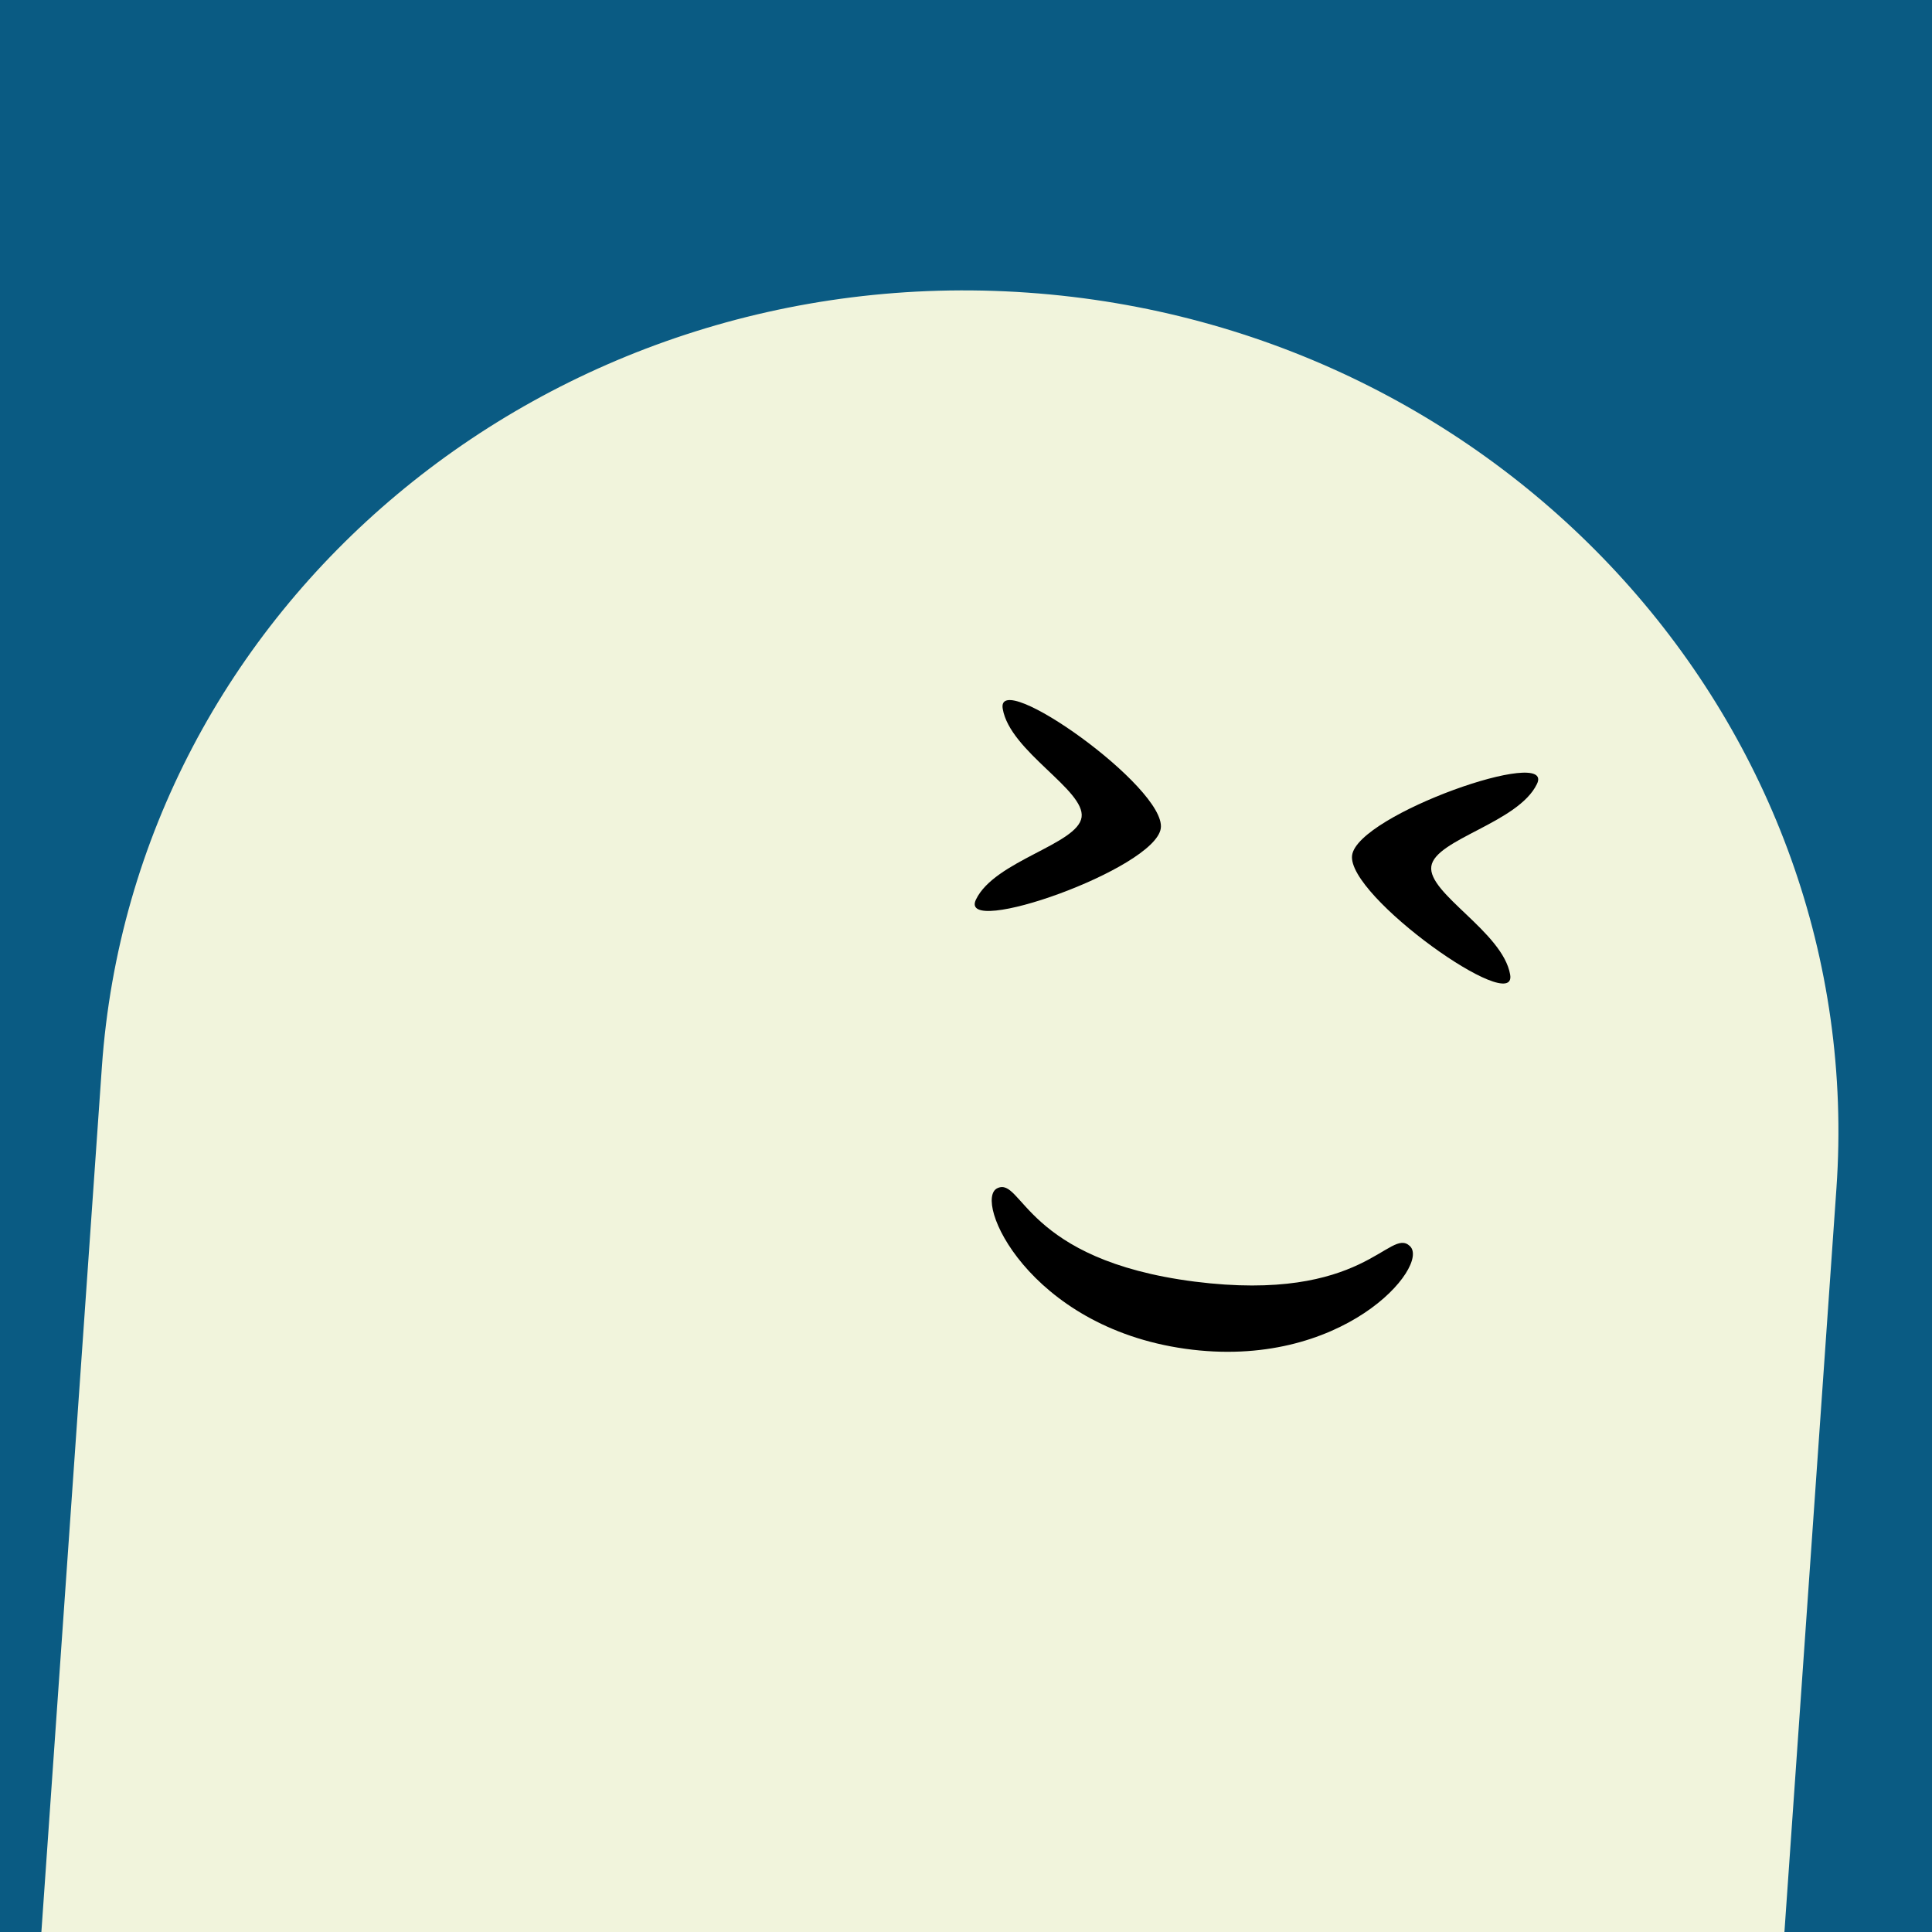
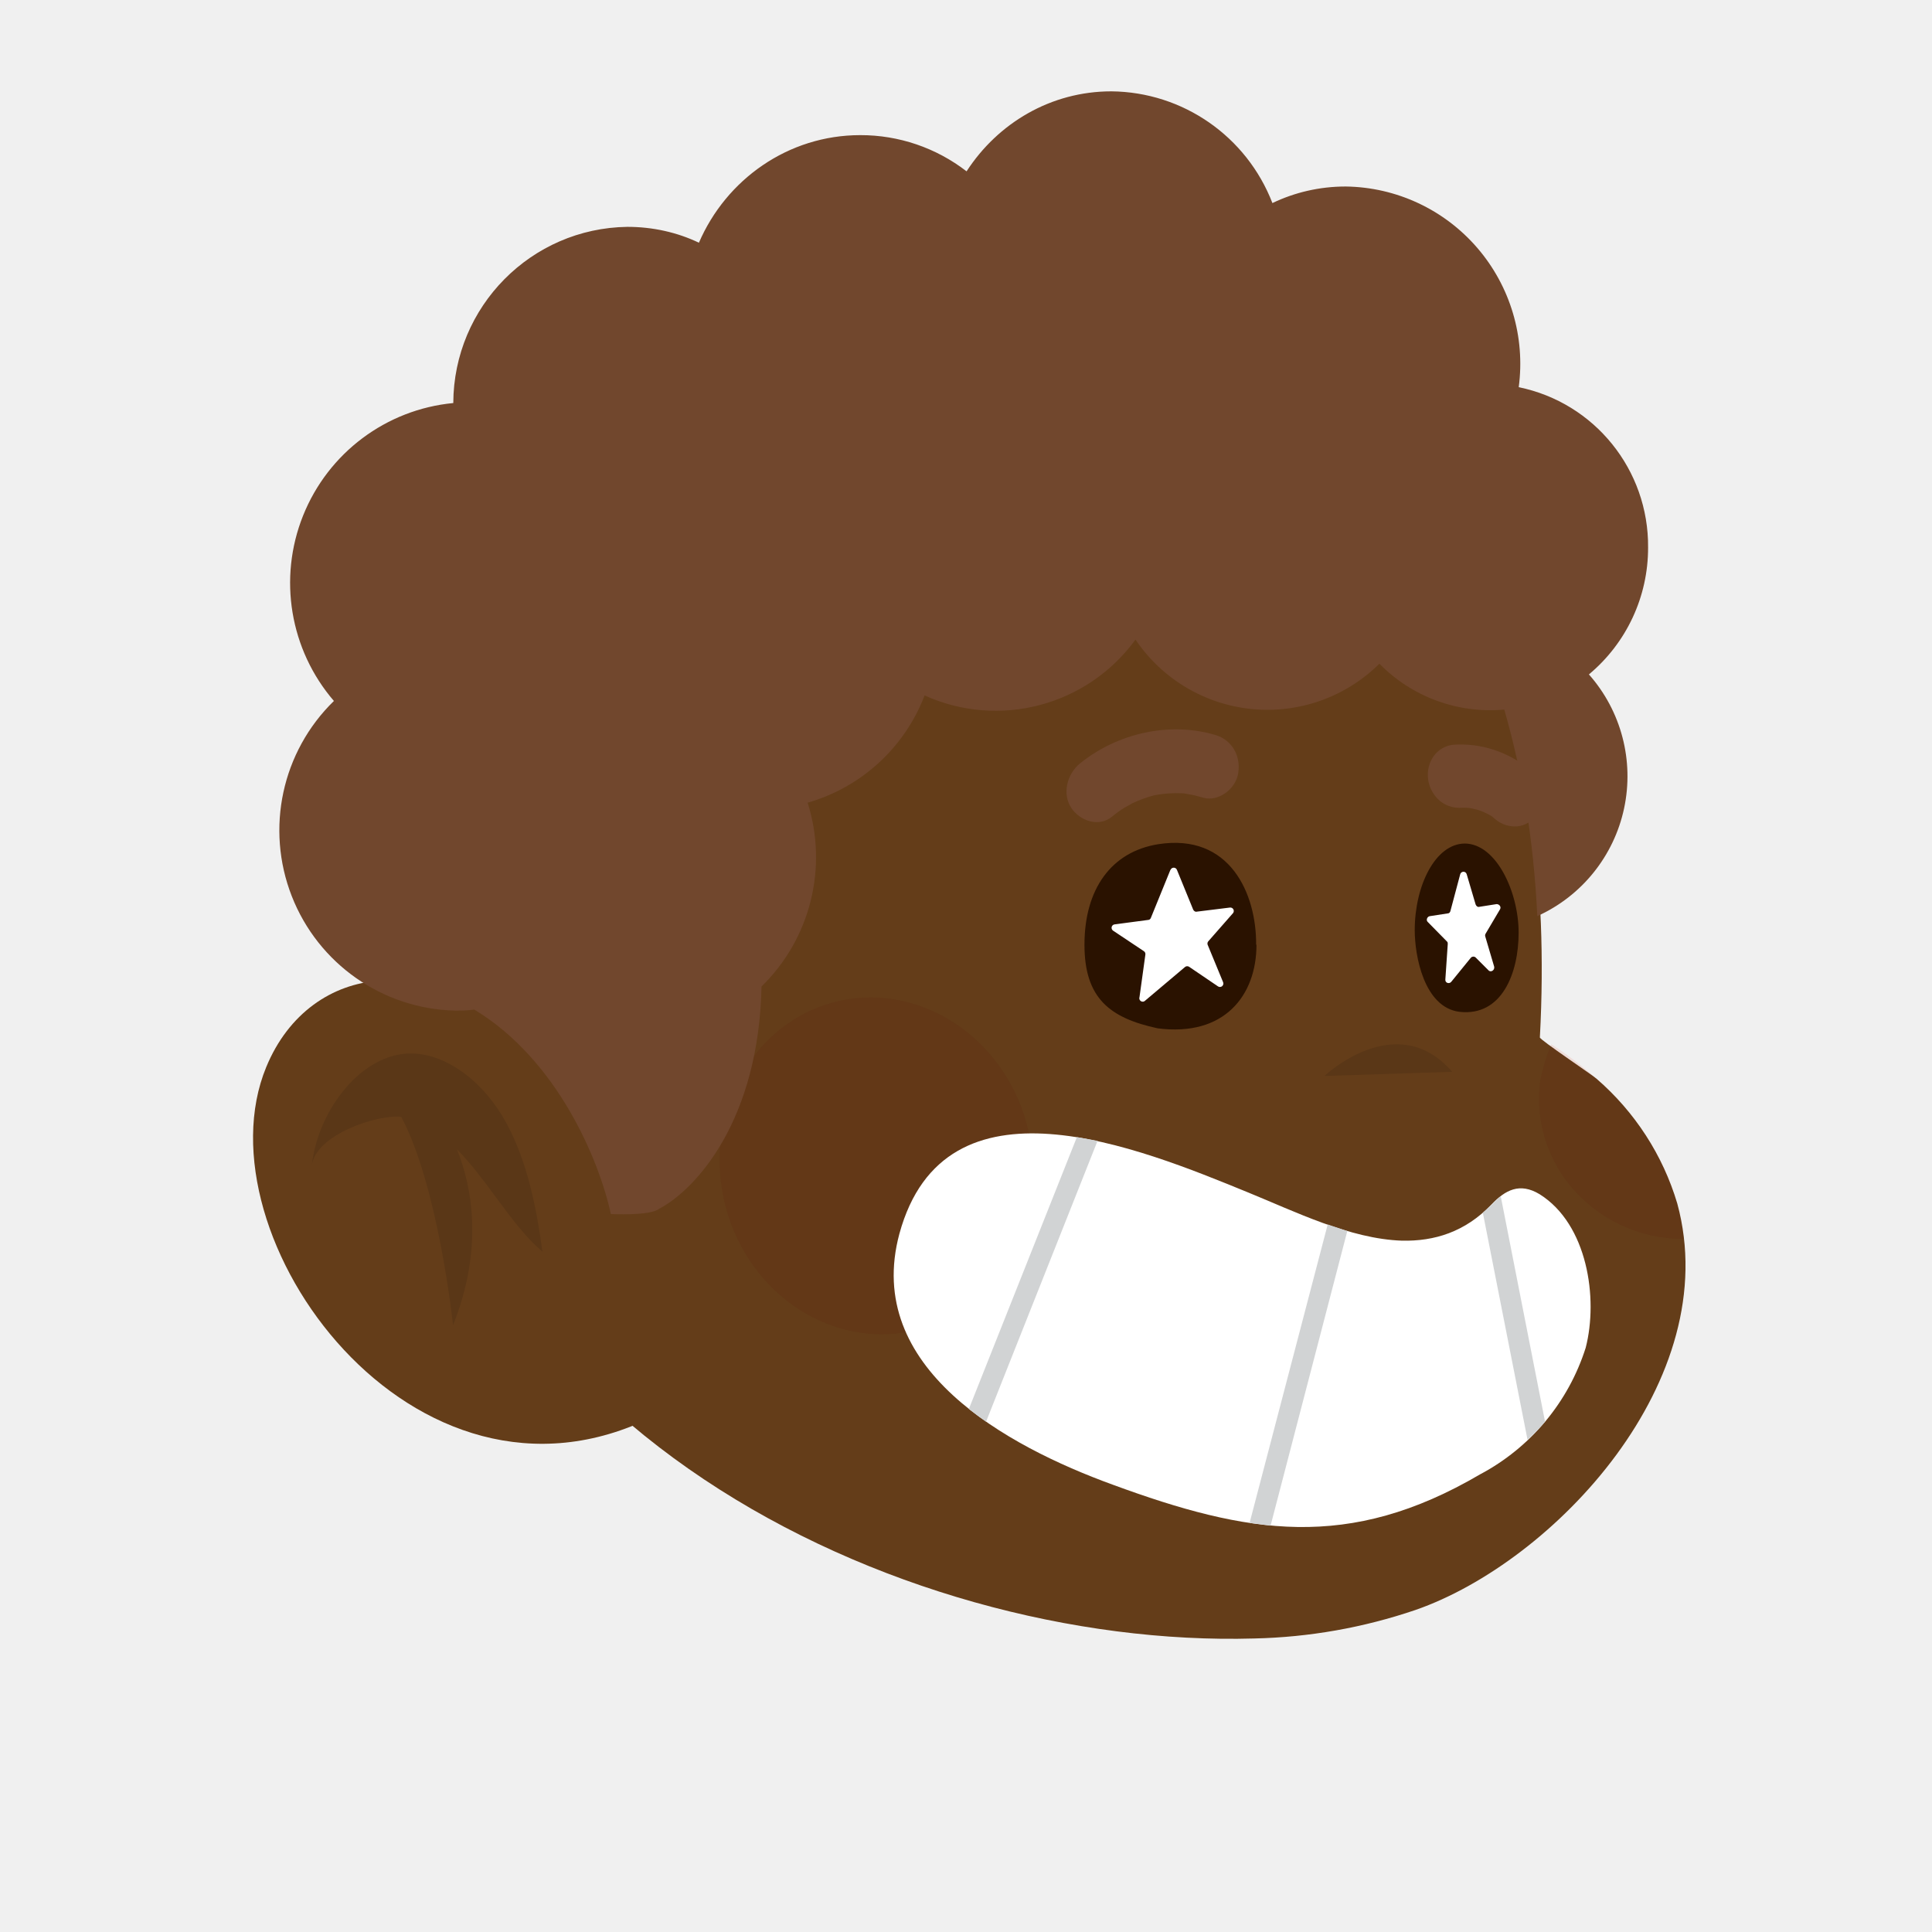
- <svg xmlns="http://www.w3.org/2000/svg" viewBox="0 0 100 100" fill="none" shape-rendering="auto">
+ <svg xmlns="http://www.w3.org/2000/svg" viewBox="0 0 480 480" fill="none" shape-rendering="auto">
  <mask id="viewboxMask">
-     <rect width="100" height="100" rx="0" ry="0" x="0" y="0" fill="#fff" />
+     <rect width="480" height="480" rx="0" ry="0" x="0" y="0" fill="#fff" />
  </mask>
  <g mask="url(#viewboxMask)">
-     <rect fill="#0a5b83" width="100" height="100" x="0" y="0" />
-     <g transform="translate(-1, 5) rotate(4 50 70)">
-       <path d="M95 53.33C95 29.4 74.85 10 50 10S5 29.4 5 53.33V140h90V53.33Z" fill="#f1f4dc" />
-       <g transform="translate(29 33)">
-         <g transform="translate(13, -5) rotate(4 21 21)">
-           <g transform="translate(0 2)">
-             <path d="M11.86 7.5c0-1.42-4.14-2.85-4.82-4.98C6.34.4 16 5.37 16 7.5c0 2.13-9.65 7.11-8.96 4.98.68-2.13 4.82-3.56 4.82-4.98ZM30.14 7.5c0-1.42 4.14-2.85 4.82-4.98C35.66.4 26 5.37 26 7.5c0 2.13 9.65 7.11 8.96 4.98-.68-2.13-4.82-3.56-4.82-4.98Z" fill="#000000" />
-           </g>
-           <g transform="translate(6 26)">
-             <path d="M15 10C6.79 10 3.02 3.88 4.22 3.12 5.42 2.35 6.1 6.6 15 6.49c8.9-.12 9.58-4.23 10.78-3.37C26.98 3.98 23.21 10 15 10Z" fill="#000000" />
-           </g>
-         </g>
-       </g>
+     <g transform="matrix(.85775 0 0 .85427 52 47)">
+       <path d="M264 38.6s131.4 20.6 121.4 208.1c0 .7 15.2 10.9 16.4 12a77.1 77.1 0 0 1 23.4 36.3c13.9 51.3-35.7 104.2-75.8 118.2a155 155 0 0 1-46.7 8.3c-103.1 3-239.7-62.7-246.7-191a202.7 202.7 0 0 1 15.1-83.9c0 .1 57.4-142.5 192.9-108Z" fill="#643d19" />
+       <path d="M388.7 248.7a57 57 0 0 0-3.2 10.5 40 40 0 0 0 8.5 30.4 42.3 42.3 0 0 0 33 15.7c-3.2-31.7-29-50.7-38.3-56.6ZM203.5 332c24.4-5.2 39.6-31 33.9-57.5-5.7-26.5-30.2-43.7-54.6-38.5-24.4 5.3-39.5 31-33.8 57.6 5.7 26.5 30.1 43.7 54.5 38.5Z" fill="#DC2400" style="mix-blend-mode:multiply" opacity=".1" />
+       <path opacity=".1" d="M323 257.9s20.9-19.9 37-1.2Z" fill="#000" />
+       <path d="M128.7 356.9C59.3 391.7-3.7 304.4 16.5 255.3c12.9-31.4 50.4-33.8 72.1-5.2a185 185 0 0 1 29.1 59.1" fill="#643d19" />
+       <path opacity=".1" d="M71.5 279c9 9 16.1 22.5 25 30-1.7-12.5-4.3-26-10.4-37.3-6.2-11.6-17.5-21-29-20.3-14.2 1-25.9 17.6-27.4 32.6 1-9 19-15 25.9-14.2 10.8 20.4 15 60.6 15 60.6 9-22.7 5.4-40.7 1-51.5Z" fill="#000" />
    </g>
+     <g transform="matrix(.85472 0 0 .855 19 -17)">
+       <path d="M385.3 380.4c9.4.2 18.3-2.5 26-10.5 4-4.2 8.2-6.5 14-3 13.9 8.7 17.1 30.2 13.4 44.6a63.3 63.3 0 0 1-30.7 36.8c-38.2 22.4-67.6 17.4-106.8 3-30.8-11.2-72.5-33.9-62-72.9 13.2-48.3 69.6-25 101.4-12 13.5 5.5 29.6 13.5 44.7 14Z" fill="#fff" />
+       <path d="m347 463.2-6-.8 22.7-86.7 5.7 1.9-22.3 85.6ZM426.9 433a68.7 68.7 0 0 1-5.1 5.3l-13-66 2.6-2.4c.8-.9 1.7-1.7 2.6-2.4l12.9 65.6ZM296.8 351.4 264.4 433a98.1 98.1 0 0 1-5-3.7l31.4-79 6 1.1Z" fill="#D1D3D4" />
+     </g>
+     <g transform="matrix(.85472 0 0 .855 19 -17)">
+       <path d="M343 294.4c0 14.8-9.4 26.8-28.7 24.3-14-3-21.3-8.8-21.3-24.3 0-16.2 7.8-27 21.4-29.2 20.9-3.3 28.6 14.4 28.5 29.2ZM419.2 290.9c0 11.8-4.9 24.4-17.2 23-10.3-1.3-13-16.3-13-23.7 0-13 6-25.1 14.5-25.2 9.2 0 15.7 14.1 15.7 25.9Z" fill="#2A1200" />
+       <path d="M402.2 274c.2-1 1.6-1.1 1.9-.1l2.6 8.8c.2.5.6.8 1 .7l5.1-.8c.8 0 1.4.8 1 1.5l-4.2 7.1a1 1 0 0 0-.1.8l2.6 8.8c.2 1-1 1.8-1.7 1l-3.7-3.7a1 1 0 0 0-1.4.1l-5.7 7c-.6.7-1.8.3-1.7-.7l.7-10.3c0-.3 0-.5-.2-.7l-5.6-5.7c-.6-.5-.2-1.6.6-1.7l5.2-.8c.4 0 .7-.3.8-.8l2.8-10.5ZM318 272.7a1 1 0 0 1 1.9 0l4.7 11.5c.2.4.6.7 1 .6l9.7-1.2a1 1 0 0 1 .9 1.6l-7.2 8.2a1 1 0 0 0-.2 1l4.5 10.9a1 1 0 0 1-1.5 1.2l-8.4-5.7a1 1 0 0 0-1.2.1l-11.5 9.7a1 1 0 0 1-1.7-1l1.7-12.3a1 1 0 0 0-.4-1l-9-6a1 1 0 0 1 .4-1.8l9.8-1.3c.4 0 .7-.3.8-.6l5.7-14Z" fill="#fff" />
+       <path d="M331.2 233.5c-13.3-4-28.5-.7-39.6 8.3-3.6 3-5.2 8.7-2.4 12.9 2.6 3.8 8 5.6 11.8 2.5 1.2-1 2.3-1.8 3.6-2.6l1.8-1 .5-.3a37.3 37.3 0 0 1 6.3-2.3l1.8-.3a33.9 33.9 0 0 1 6.4-.3c.7 0 1.3.2 2 .3 1.4.2 2.8.6 4.2 1 4.3 1.2 9.4-2.5 10.1-7.2.8-5.2-2-9.6-6.5-11ZM422.7 243.7c-6.5-5.4-14.6-8-22.6-7.4a8.1 8.1 0 0 0-5.6 3.3 9.5 9.5 0 0 0-1.6 6.8 10 10 0 0 0 3.4 6.2 9 9 0 0 0 6.4 2h1.1c1.2 0 2.3.3 3.5.6 1.3.4 2.6 1 4 1.8l1.2 1a8.8 8.8 0 0 0 6.4 2c2-.2 4.4-1.5 5.6-3.3 1.2-2 2-4.4 1.6-6.8-.5-2.4-1.5-4.6-3.4-6.2Z" fill="#71472D" />
+     </g>
+     <g transform="matrix(.85472 0 0 .85667 18 -15)">
+       <path d="M379.9 210a45.2 45.2 0 0 0 36.3 13.3c5 17.3 8.5 37 9.6 59.9a44.5 44.5 0 0 0 15-70.1 47.7 47.7 0 0 0 17.2-36.8 47 47 0 0 0-37.6-46.5 51.4 51.4 0 0 0-50.3-58.2c-7.6 0-14.8 1.7-21.3 4.8A50.7 50.7 0 0 0 302 44c-17.6 0-33 9.2-42.1 23.2A50.4 50.4 0 0 0 229 56.7c-21 0-39 12.9-46.9 31.2-6.3-3-13.4-4.6-20.8-4.6a51.3 51.3 0 0 0-50.6 51.1A52.4 52.4 0 0 0 76 220.8a52.3 52.3 0 0 0 35.2 89.8c1.9 0 3.7 0 5.6-.3 24.1 14.5 36.3 43.6 39.7 59.3 0 0 11.3.6 14-1.5 11-5.8 29-25.9 29.8-64.5a52.3 52.3 0 0 0 13.4-53.3 51.6 51.6 0 0 0 34-31.1A50.3 50.3 0 0 0 309 203a46.3 46.3 0 0 0 70.9 7Z" fill="#71472d" />
+     </g>
+     <g transform="matrix(.85472 0 0 .85667 14 -12)" />
  </g>
</svg>
